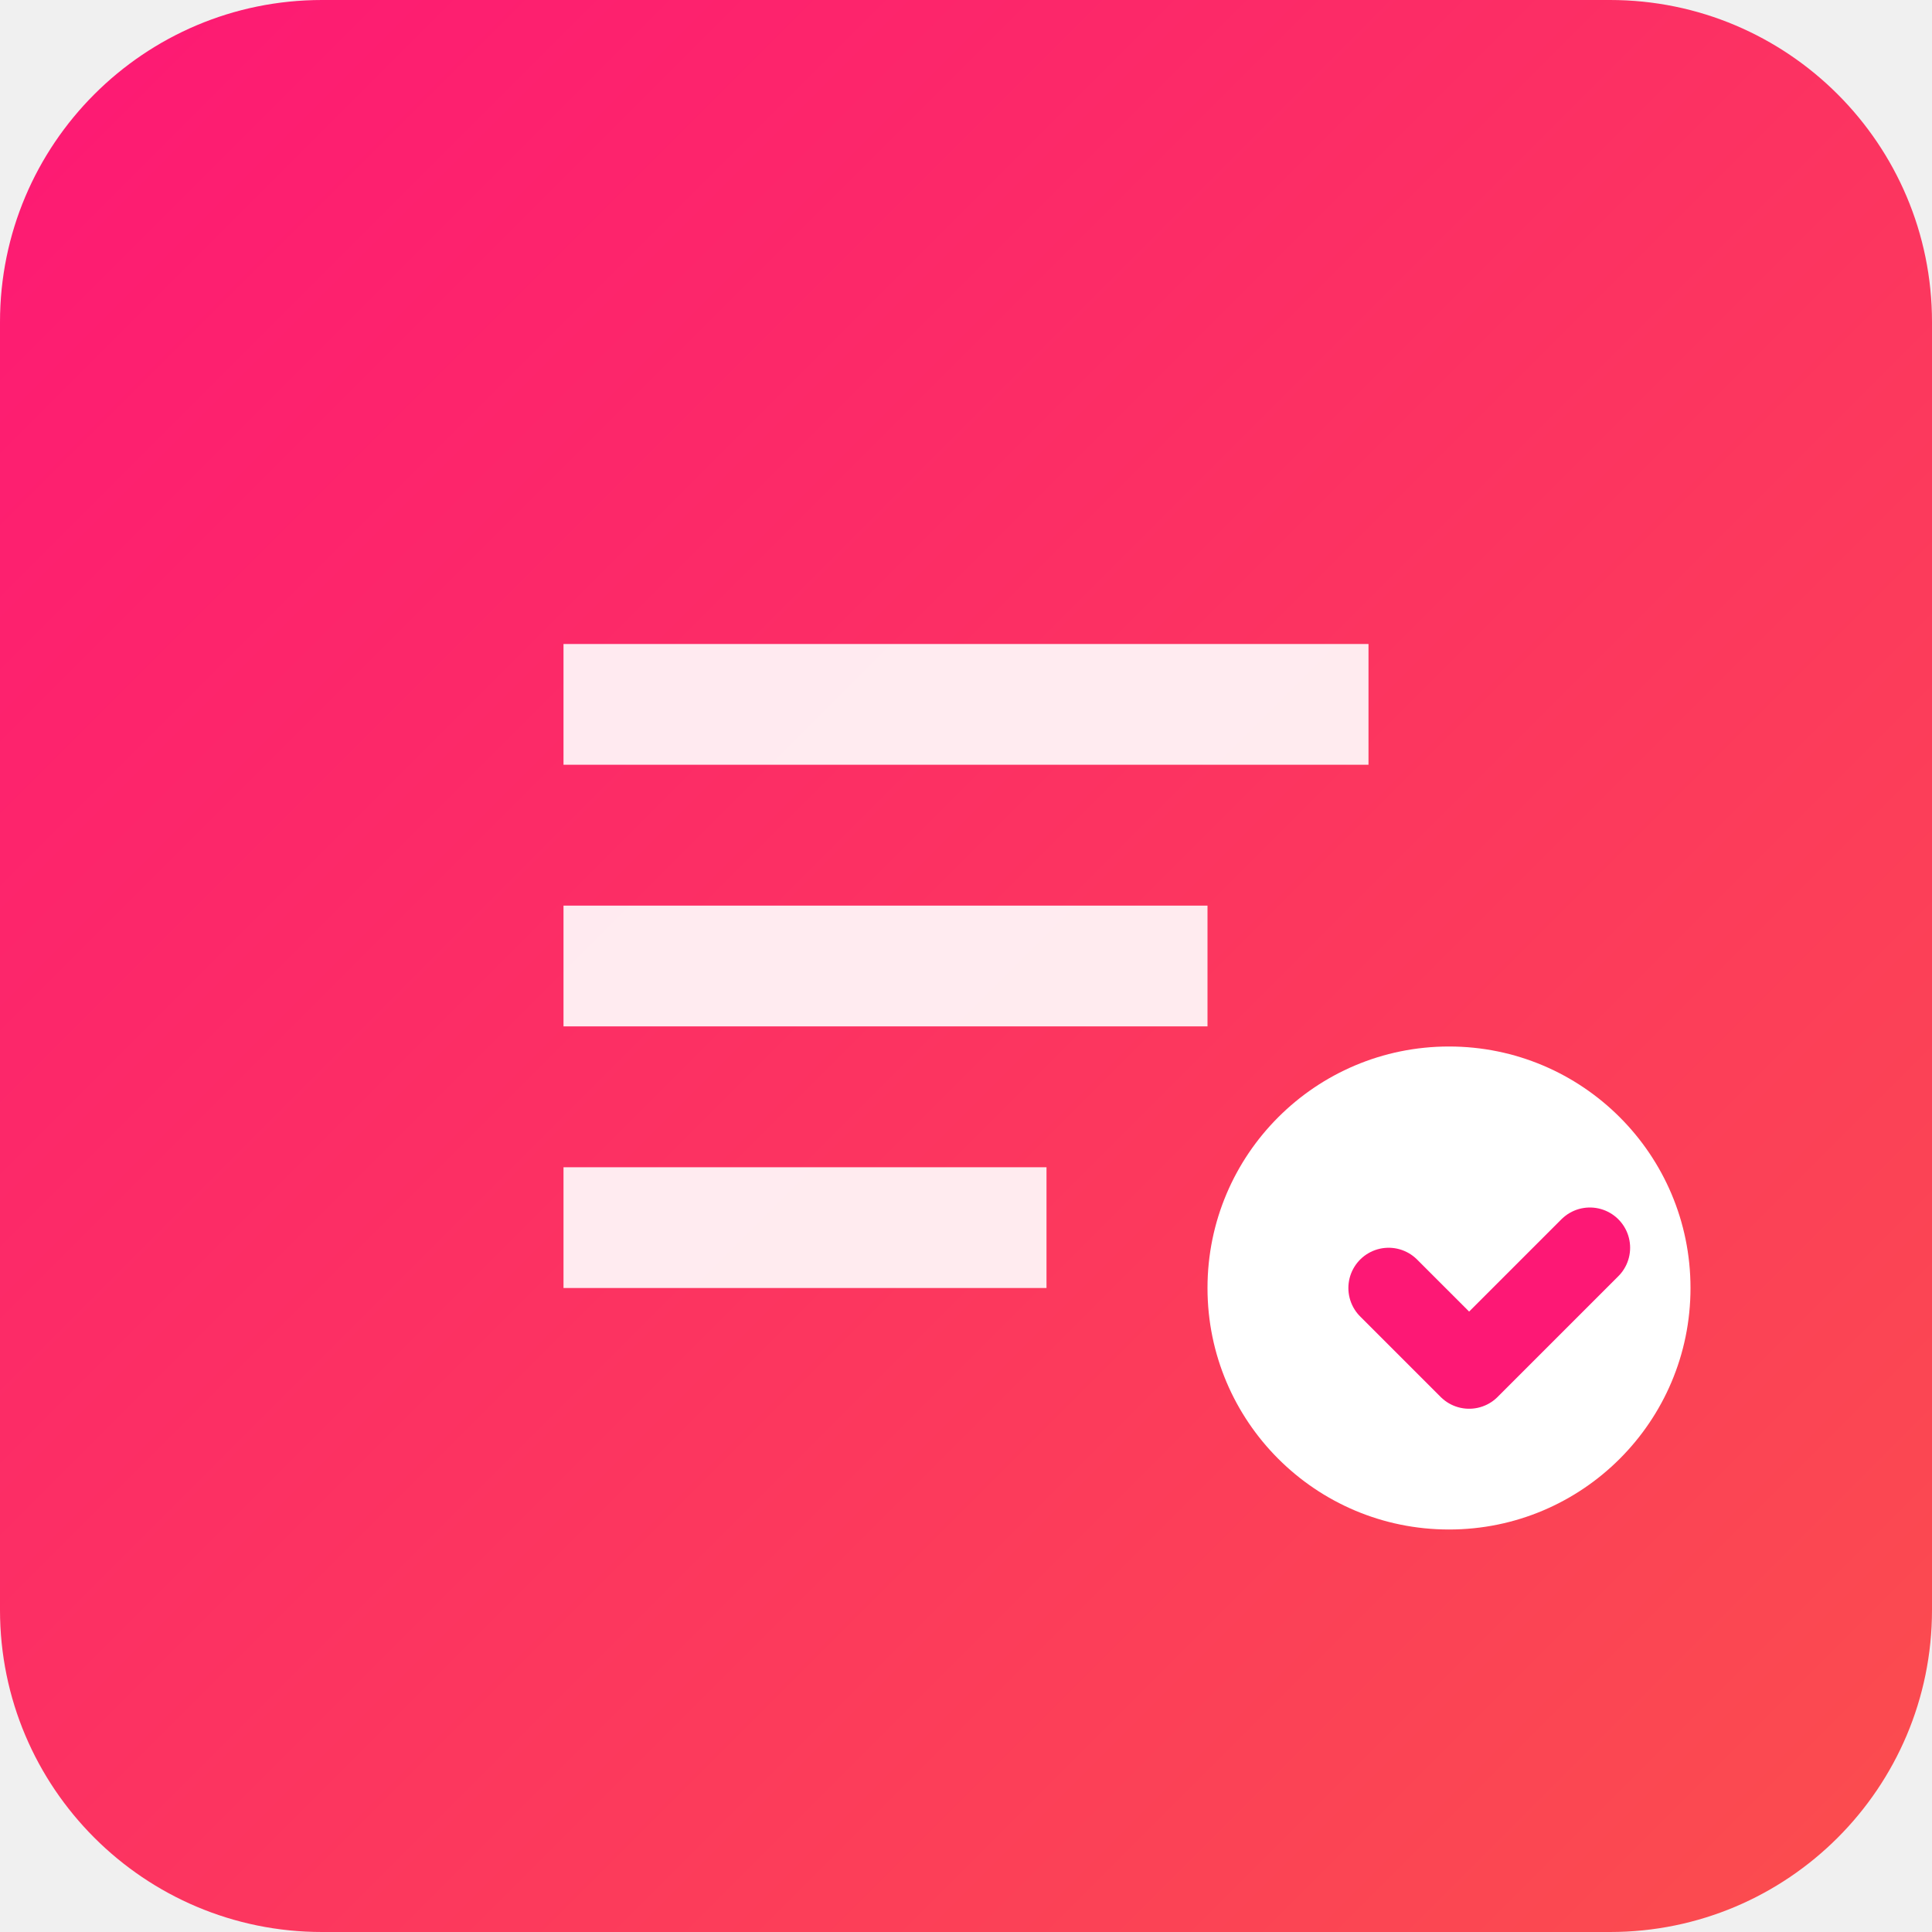
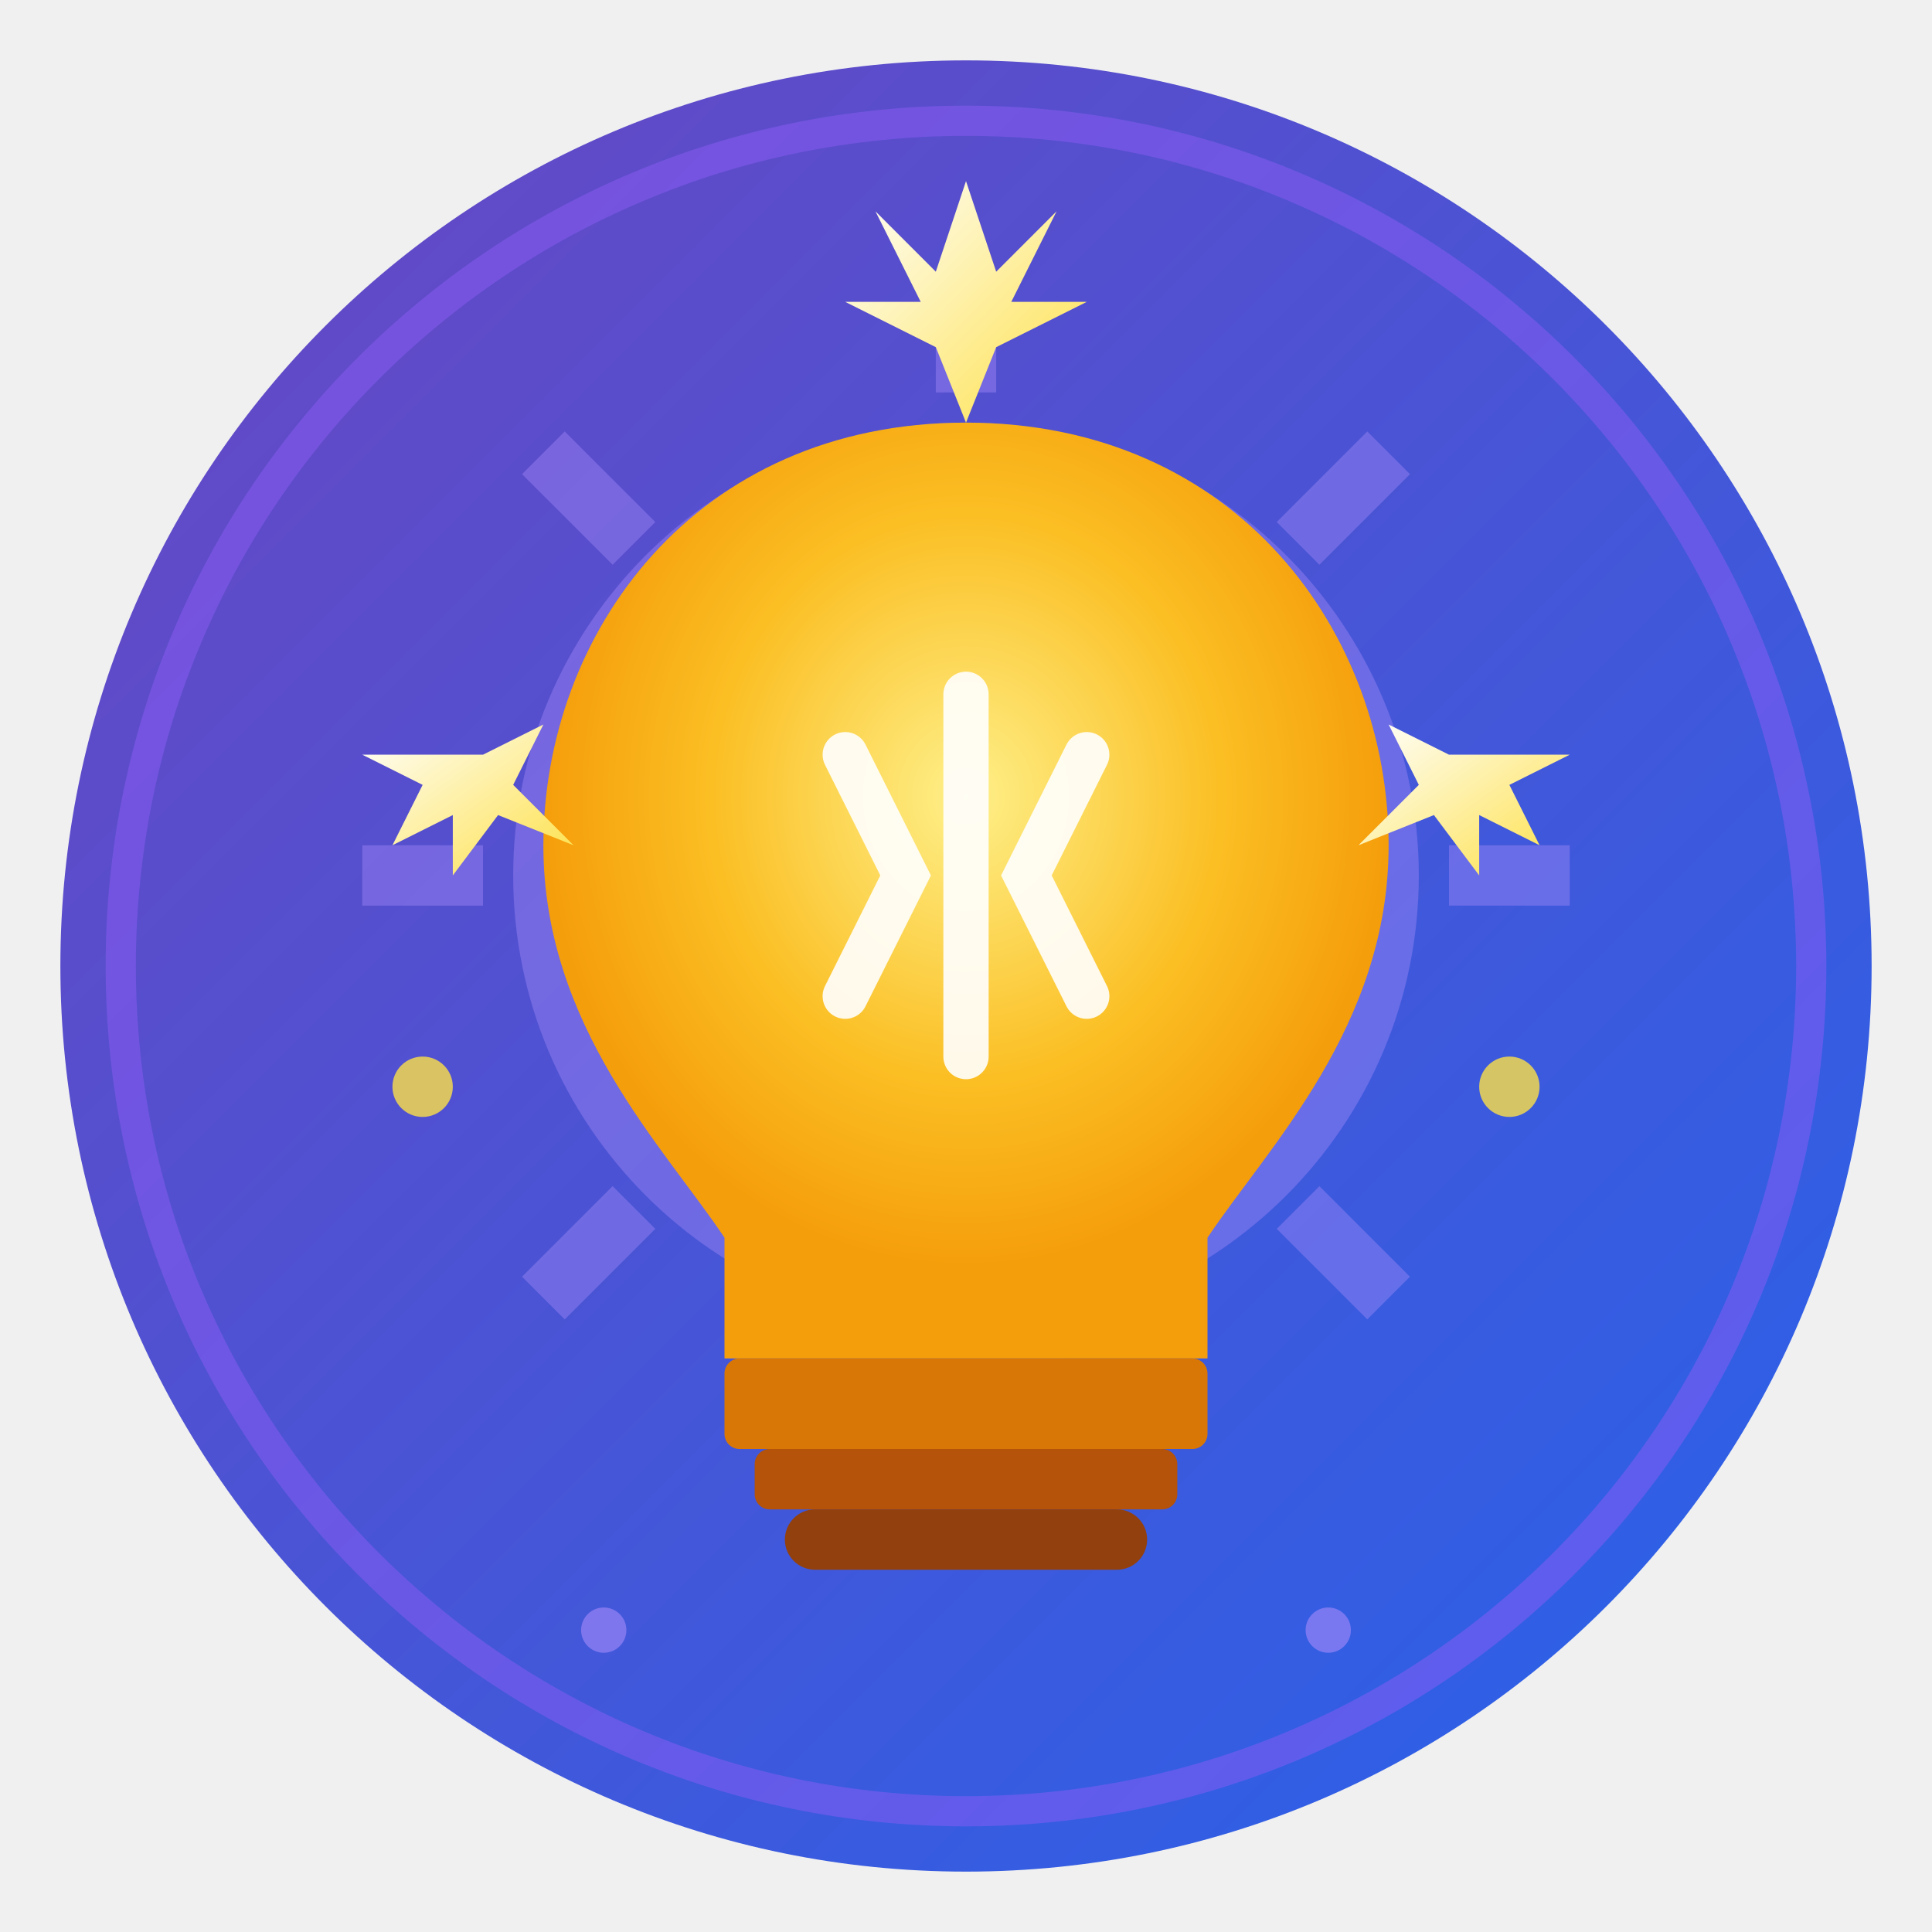
- <svg xmlns="http://www.w3.org/2000/svg" viewBox="0 0 48 48" width="48" height="48">
+ <svg xmlns="http://www.w3.org/2000/svg" viewBox="0 0 128 128" width="128" height="128">
  <defs>
-     <linearGradient id="sitGradient" x1="0%" y1="0%" x2="100%" y2="100%">
-       <stop offset="0%" style="stop-color:#FD1875;stop-opacity:1" />
-       <stop offset="100%" style="stop-color:#FB4E4D;stop-opacity:1" />
+     <linearGradient id="bgGrad" x1="0%" y1="0%" x2="100%" y2="100%">
+       <stop offset="0%" stop-color="#6B46C1" />
+       <stop offset="100%" stop-color="#2563EB" />
+     </linearGradient>
+     <radialGradient id="bulbGlow" cx="50%" cy="40%" r="50%">
+       <stop offset="0%" stop-color="#FEF08A" />
+       <stop offset="60%" stop-color="#FBBF24" />
+       <stop offset="100%" stop-color="#F59E0B" />
+     </radialGradient>
+     <linearGradient id="sparkGrad" x1="0%" y1="0%" x2="100%" y2="100%">
+       <stop offset="0%" stop-color="#FFFFFF" />
+       <stop offset="100%" stop-color="#FDE047" />
    </linearGradient>
  </defs>
-   <rect width="48" height="48" rx="8" fill="url(#sitGradient)" />
-   <path d="M14 16h20v3H14zM14 22.5h16v3H14zM14 29h12v3H14z" fill="white" opacity="0.9" />
-   <circle cx="36" cy="32" r="6" fill="white" />
-   <path d="M34.5 32l2 2 3-3" stroke="#FD1875" stroke-width="2" fill="none" stroke-linecap="round" stroke-linejoin="round" />
+   <circle cx="64" cy="64" r="60" fill="url(#bgGrad)" />
+   <circle cx="64" cy="64" r="56" fill="none" stroke="#8B5CF6" stroke-width="2" opacity="0.5" />
+   <g fill="none" stroke="#A78BFA" stroke-width="4" opacity="0.4">
+     <circle cx="64" cy="58" r="28" />
+     <line x1="64" y1="26" x2="64" y2="18" />
+     <line x1="64" y1="90" x2="64" y2="98" />
+     <line x1="32" y1="58" x2="24" y2="58" />
+     <line x1="96" y1="58" x2="104" y2="58" />
+     <line x1="42" y1="36" x2="36" y2="30" />
+     <line x1="86" y1="36" x2="92" y2="30" />
+     <line x1="42" y1="80" x2="36" y2="86" />
+     <line x1="86" y1="80" x2="92" y2="86" />
+   </g>
+   <path d="M64 28             C46 28 36 42 36 56             C36 68 44 76 48 82             L48 90             L80 90             L80 82             C84 76 92 68 92 56             C92 42 82 28 64 28 Z" fill="url(#bulbGlow)" />
+   <rect x="48" y="90" width="32" height="6" rx="1" fill="#D97706" />
+   <rect x="50" y="96" width="28" height="4" rx="1" fill="#B45309" />
+   <rect x="52" y="100" width="24" height="4" rx="2" fill="#92400E" />
+   <path d="M56 50 L60 58 L56 66 M64 46 L64 70 M72 50 L68 58 L72 66" fill="none" stroke="#FFFFFF" stroke-width="3" stroke-linecap="round" opacity="0.9" />
+   <g fill="url(#sparkGrad)">
+     <polygon points="64,12 66,18 70,14 67,20 72,20 66,23 64,28 62,23 56,20 61,20 58,14 62,18" />
+     <polygon points="24,50 28,52 26,56 30,54 30,58 33,54 38,56 34,52 36,48 32,50" />
+     <polygon points="104,50 100,52 102,56 98,54 98,58 95,54 90,56 94,52 92,48 96,50" />
+   </g>
+   <circle cx="28" cy="72" r="2" fill="#FDE047" opacity="0.8" />
+   <circle cx="100" cy="72" r="2" fill="#FDE047" opacity="0.8" />
+   <circle cx="40" cy="108" r="1.5" fill="#A78BFA" opacity="0.6" />
+   <circle cx="88" cy="108" r="1.5" fill="#A78BFA" opacity="0.6" />
</svg>
